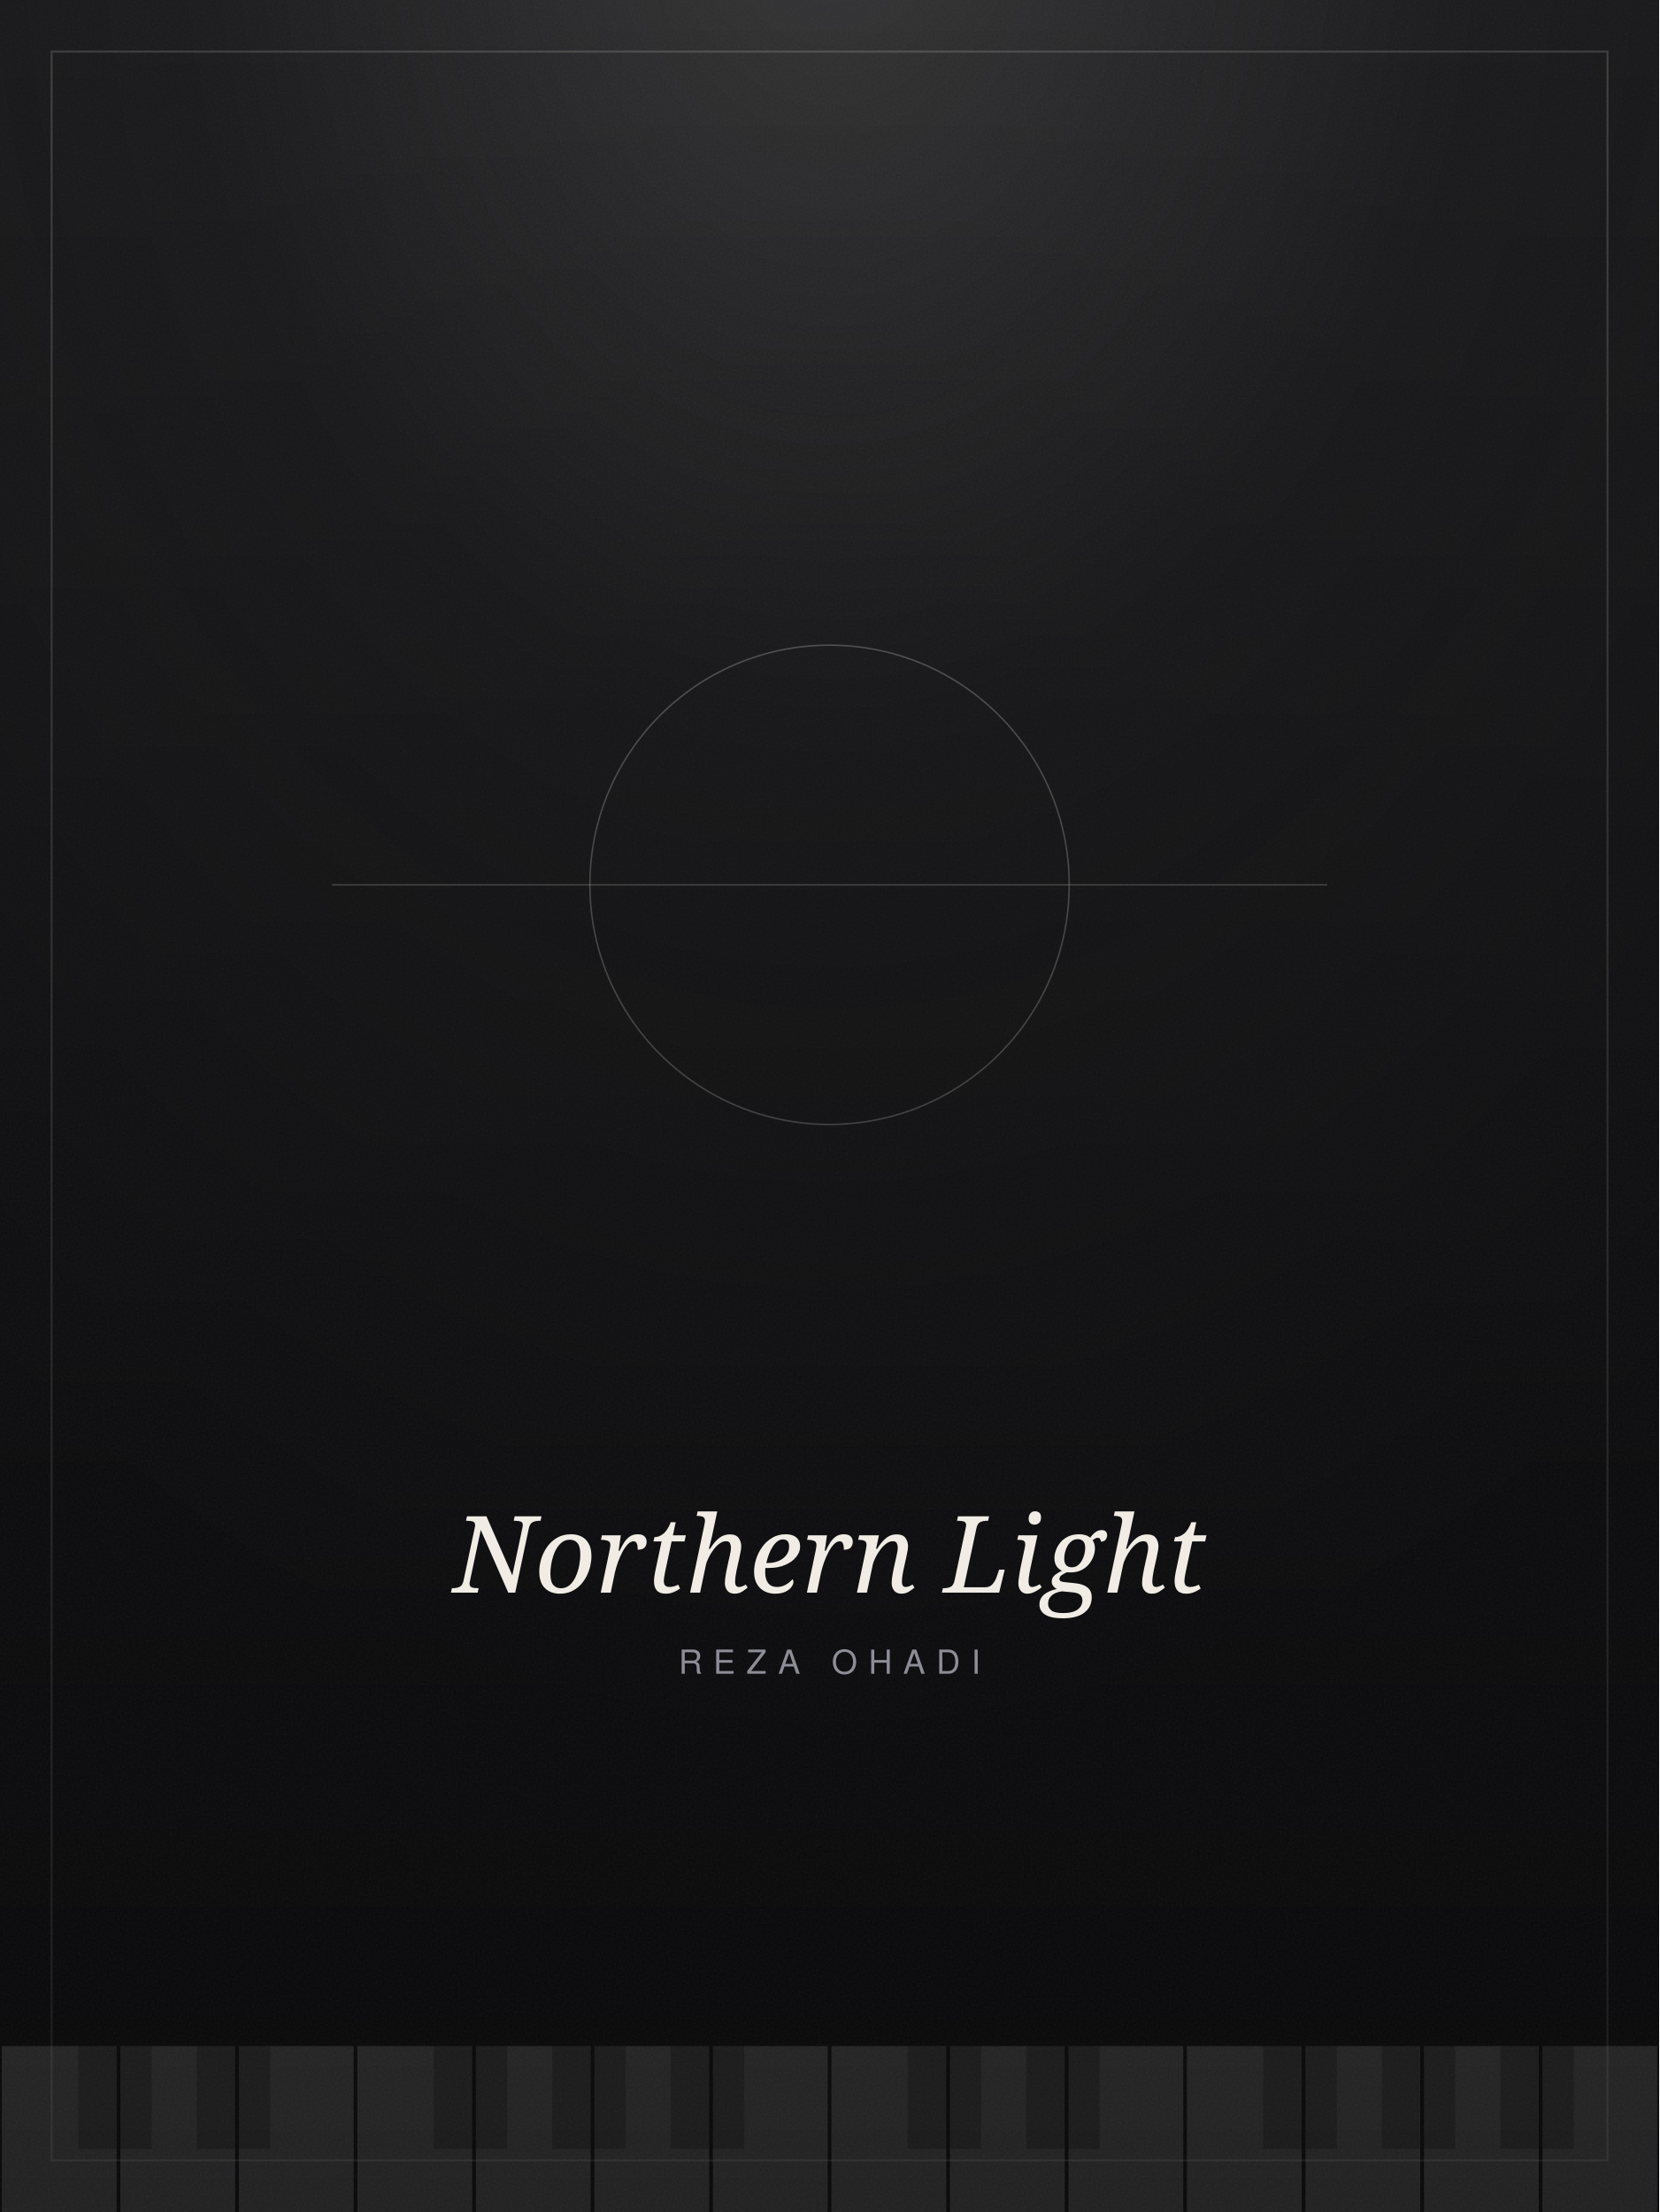
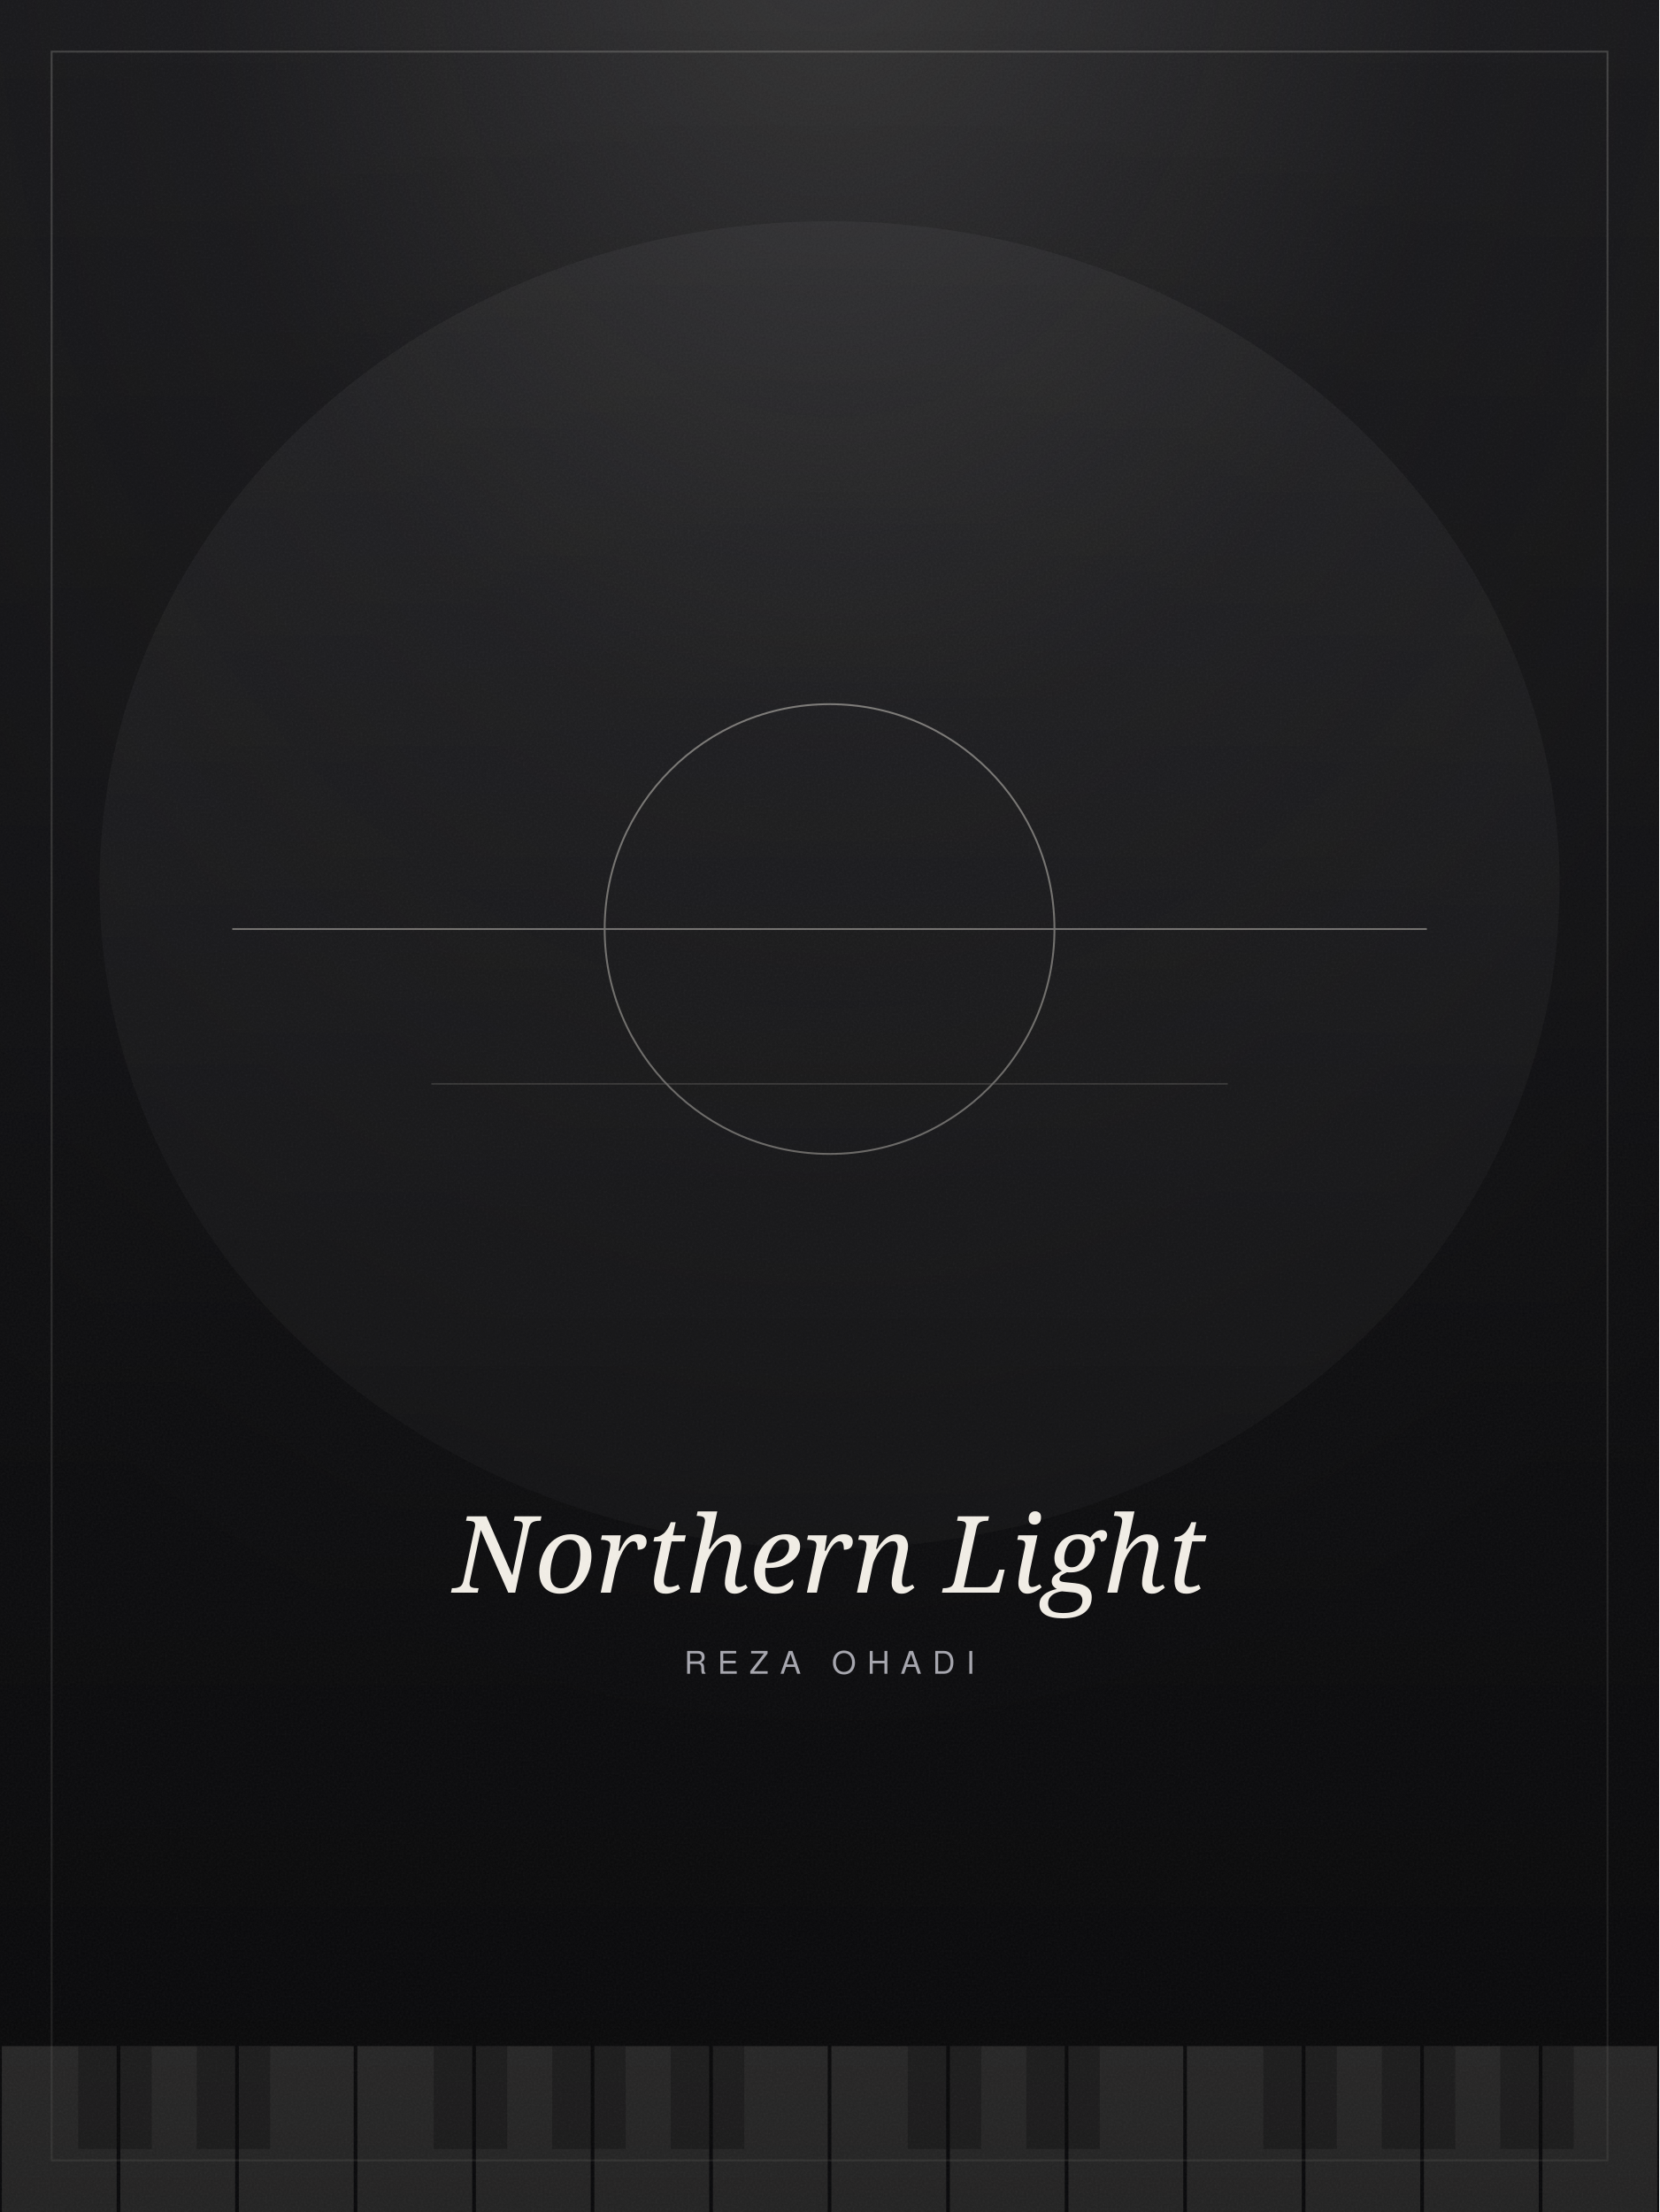
<svg xmlns="http://www.w3.org/2000/svg" width="900" height="1200" viewBox="0 0 900 1200" role="img" aria-label="Northern Light cover">
  <defs>
    <radialGradient id="glow-cov5" cx="50%" cy="-5%" r="85%">
      <stop offset="0%" stop-color="#F2EEE6" stop-opacity="0.16" />
      <stop offset="45%" stop-color="#F2EEE6" stop-opacity="0.04" />
      <stop offset="100%" stop-color="#F2EEE6" stop-opacity="0" />
    </radialGradient>
    <linearGradient id="vign-cov5" x1="0" y1="0" x2="0" y2="1">
      <stop offset="0%" stop-color="#000" stop-opacity="0" />
      <stop offset="100%" stop-color="#000" stop-opacity="0.55" />
    </linearGradient>
    <filter id="grain-cov5">
      <feTurbulence type="fractalNoise" baseFrequency="0.85" numOctaves="2" stitchTiles="stitch" />
      <feColorMatrix type="saturate" values="0" />
      <feComponentTransfer>
        <feFuncA type="linear" slope="0.05" />
      </feComponentTransfer>
    </filter>
  </defs>
  <rect width="900" height="1200" fill="#121215" />
  <rect width="900" height="1200" fill="url(#glow-cov5)" />
-   <rect x="28" y="28" width="844" height="1144" fill="none" stroke="#F2EEE6" stroke-width="1" opacity="0.18" />
-   <circle cx="450" cy="480" r="130" fill="none" stroke="#F2EEE6" stroke-width="0.8" opacity="0.3" />
-   <line x1="180" y1="480" x2="720" y2="480" stroke="#F2EEE6" stroke-width="0.8" opacity="0.25" />
+   <ellipse cx="450" cy="480" rx="396" ry="360" fill="#F2EEE6" opacity="0.05" />
+   <rect x="28" y="28" width="844" height="1144" fill="none" stroke="#F2EEE6" stroke-width="1" opacity="0.2" />
+   <g opacity="0.55">
+     <circle cx="450" cy="504" r="122" fill="none" stroke="#F2EEE6" stroke-width="1" />
+     <line x1="126" y1="504" x2="774" y2="504" stroke="#F2EEE6" stroke-width="1" />
+     <line x1="234" y1="588" x2="666" y2="588" stroke="#F2EEE6" stroke-width="0.6" opacity="0.55" />
+   </g>
  <g>
    <g>
-       <rect x="1" y="1110" width="62.286" height="90" fill="#F2EEE6" opacity="0.252" />
-       <rect x="65.286" y="1110" width="62.286" height="90" fill="#F2EEE6" opacity="0.252" />
-       <rect x="129.571" y="1110" width="62.286" height="90" fill="#F2EEE6" opacity="0.252" />
-       <rect x="193.857" y="1110" width="62.286" height="90" fill="#F2EEE6" opacity="0.252" />
-       <rect x="258.143" y="1110" width="62.286" height="90" fill="#F2EEE6" opacity="0.252" />
-       <rect x="322.429" y="1110" width="62.286" height="90" fill="#F2EEE6" opacity="0.252" />
-       <rect x="386.714" y="1110" width="62.286" height="90" fill="#F2EEE6" opacity="0.252" />
-       <rect x="451" y="1110" width="62.286" height="90" fill="#F2EEE6" opacity="0.252" />
-       <rect x="515.286" y="1110" width="62.286" height="90" fill="#F2EEE6" opacity="0.252" />
-       <rect x="579.571" y="1110" width="62.286" height="90" fill="#F2EEE6" opacity="0.252" />
-       <rect x="643.857" y="1110" width="62.286" height="90" fill="#F2EEE6" opacity="0.252" />
-       <rect x="708.143" y="1110" width="62.286" height="90" fill="#F2EEE6" opacity="0.252" />
-       <rect x="772.429" y="1110" width="62.286" height="90" fill="#F2EEE6" opacity="0.252" />
-       <rect x="836.714" y="1110" width="62.286" height="90" fill="#F2EEE6" opacity="0.252" />
-       <rect x="42.429" y="1110" width="39.857" height="55.8" fill="#0A0A0C" opacity="0.28" />
-       <rect x="106.714" y="1110" width="39.857" height="55.8" fill="#0A0A0C" opacity="0.28" />
-       <rect x="235.286" y="1110" width="39.857" height="55.8" fill="#0A0A0C" opacity="0.28" />
-       <rect x="299.571" y="1110" width="39.857" height="55.8" fill="#0A0A0C" opacity="0.28" />
-       <rect x="363.857" y="1110" width="39.857" height="55.8" fill="#0A0A0C" opacity="0.28" />
-       <rect x="492.429" y="1110" width="39.857" height="55.8" fill="#0A0A0C" opacity="0.28" />
-       <rect x="556.714" y="1110" width="39.857" height="55.8" fill="#0A0A0C" opacity="0.28" />
-       <rect x="685.286" y="1110" width="39.857" height="55.8" fill="#0A0A0C" opacity="0.28" />
-       <rect x="749.571" y="1110" width="39.857" height="55.8" fill="#0A0A0C" opacity="0.28" />
-       <rect x="813.857" y="1110" width="39.857" height="55.8" fill="#0A0A0C" opacity="0.28" />
+       <rect x="1" y="1110" width="62.286" height="90" fill="#F2EEE6" opacity="0.27" />
+       <rect x="65.286" y="1110" width="62.286" height="90" fill="#F2EEE6" opacity="0.27" />
+       <rect x="129.571" y="1110" width="62.286" height="90" fill="#F2EEE6" opacity="0.27" />
+       <rect x="193.857" y="1110" width="62.286" height="90" fill="#F2EEE6" opacity="0.27" />
+       <rect x="258.143" y="1110" width="62.286" height="90" fill="#F2EEE6" opacity="0.27" />
+       <rect x="322.429" y="1110" width="62.286" height="90" fill="#F2EEE6" opacity="0.27" />
+       <rect x="386.714" y="1110" width="62.286" height="90" fill="#F2EEE6" opacity="0.27" />
+       <rect x="451" y="1110" width="62.286" height="90" fill="#F2EEE6" opacity="0.27" />
+       <rect x="515.286" y="1110" width="62.286" height="90" fill="#F2EEE6" opacity="0.27" />
+       <rect x="579.571" y="1110" width="62.286" height="90" fill="#F2EEE6" opacity="0.27" />
+       <rect x="643.857" y="1110" width="62.286" height="90" fill="#F2EEE6" opacity="0.27" />
+       <rect x="708.143" y="1110" width="62.286" height="90" fill="#F2EEE6" opacity="0.27" />
+       <rect x="772.429" y="1110" width="62.286" height="90" fill="#F2EEE6" opacity="0.27" />
+       <rect x="836.714" y="1110" width="62.286" height="90" fill="#F2EEE6" opacity="0.27" />
+       <rect x="42.429" y="1110" width="39.857" height="55.8" fill="#0A0A0C" opacity="0.3" />
+       <rect x="106.714" y="1110" width="39.857" height="55.8" fill="#0A0A0C" opacity="0.3" />
+       <rect x="235.286" y="1110" width="39.857" height="55.8" fill="#0A0A0C" opacity="0.3" />
+       <rect x="299.571" y="1110" width="39.857" height="55.8" fill="#0A0A0C" opacity="0.3" />
+       <rect x="363.857" y="1110" width="39.857" height="55.8" fill="#0A0A0C" opacity="0.3" />
+       <rect x="492.429" y="1110" width="39.857" height="55.8" fill="#0A0A0C" opacity="0.3" />
+       <rect x="556.714" y="1110" width="39.857" height="55.8" fill="#0A0A0C" opacity="0.3" />
+       <rect x="685.286" y="1110" width="39.857" height="55.8" fill="#0A0A0C" opacity="0.3" />
+       <rect x="749.571" y="1110" width="39.857" height="55.8" fill="#0A0A0C" opacity="0.3" />
+       <rect x="813.857" y="1110" width="39.857" height="55.8" fill="#0A0A0C" opacity="0.3" />
    </g>
  </g>
  <rect width="900" height="1200" fill="url(#vign-cov5)" />
  <text x="450" y="864" text-anchor="middle" font-family="Georgia, serif" font-style="italic" font-size="58" fill="#F2EEE6">Northern Light</text>
-   <text x="450" y="908" text-anchor="middle" font-family="Helvetica, Arial, sans-serif" font-size="18" letter-spacing="6" fill="#8C8C96">REZA OHADI</text>
+   <text x="450" y="908" text-anchor="middle" font-family="Helvetica, Arial, sans-serif" font-size="17" letter-spacing="6" fill="#A6A6AE">REZA OHADI</text>
  <rect width="900" height="1200" filter="url(#grain-cov5)" />
</svg>
